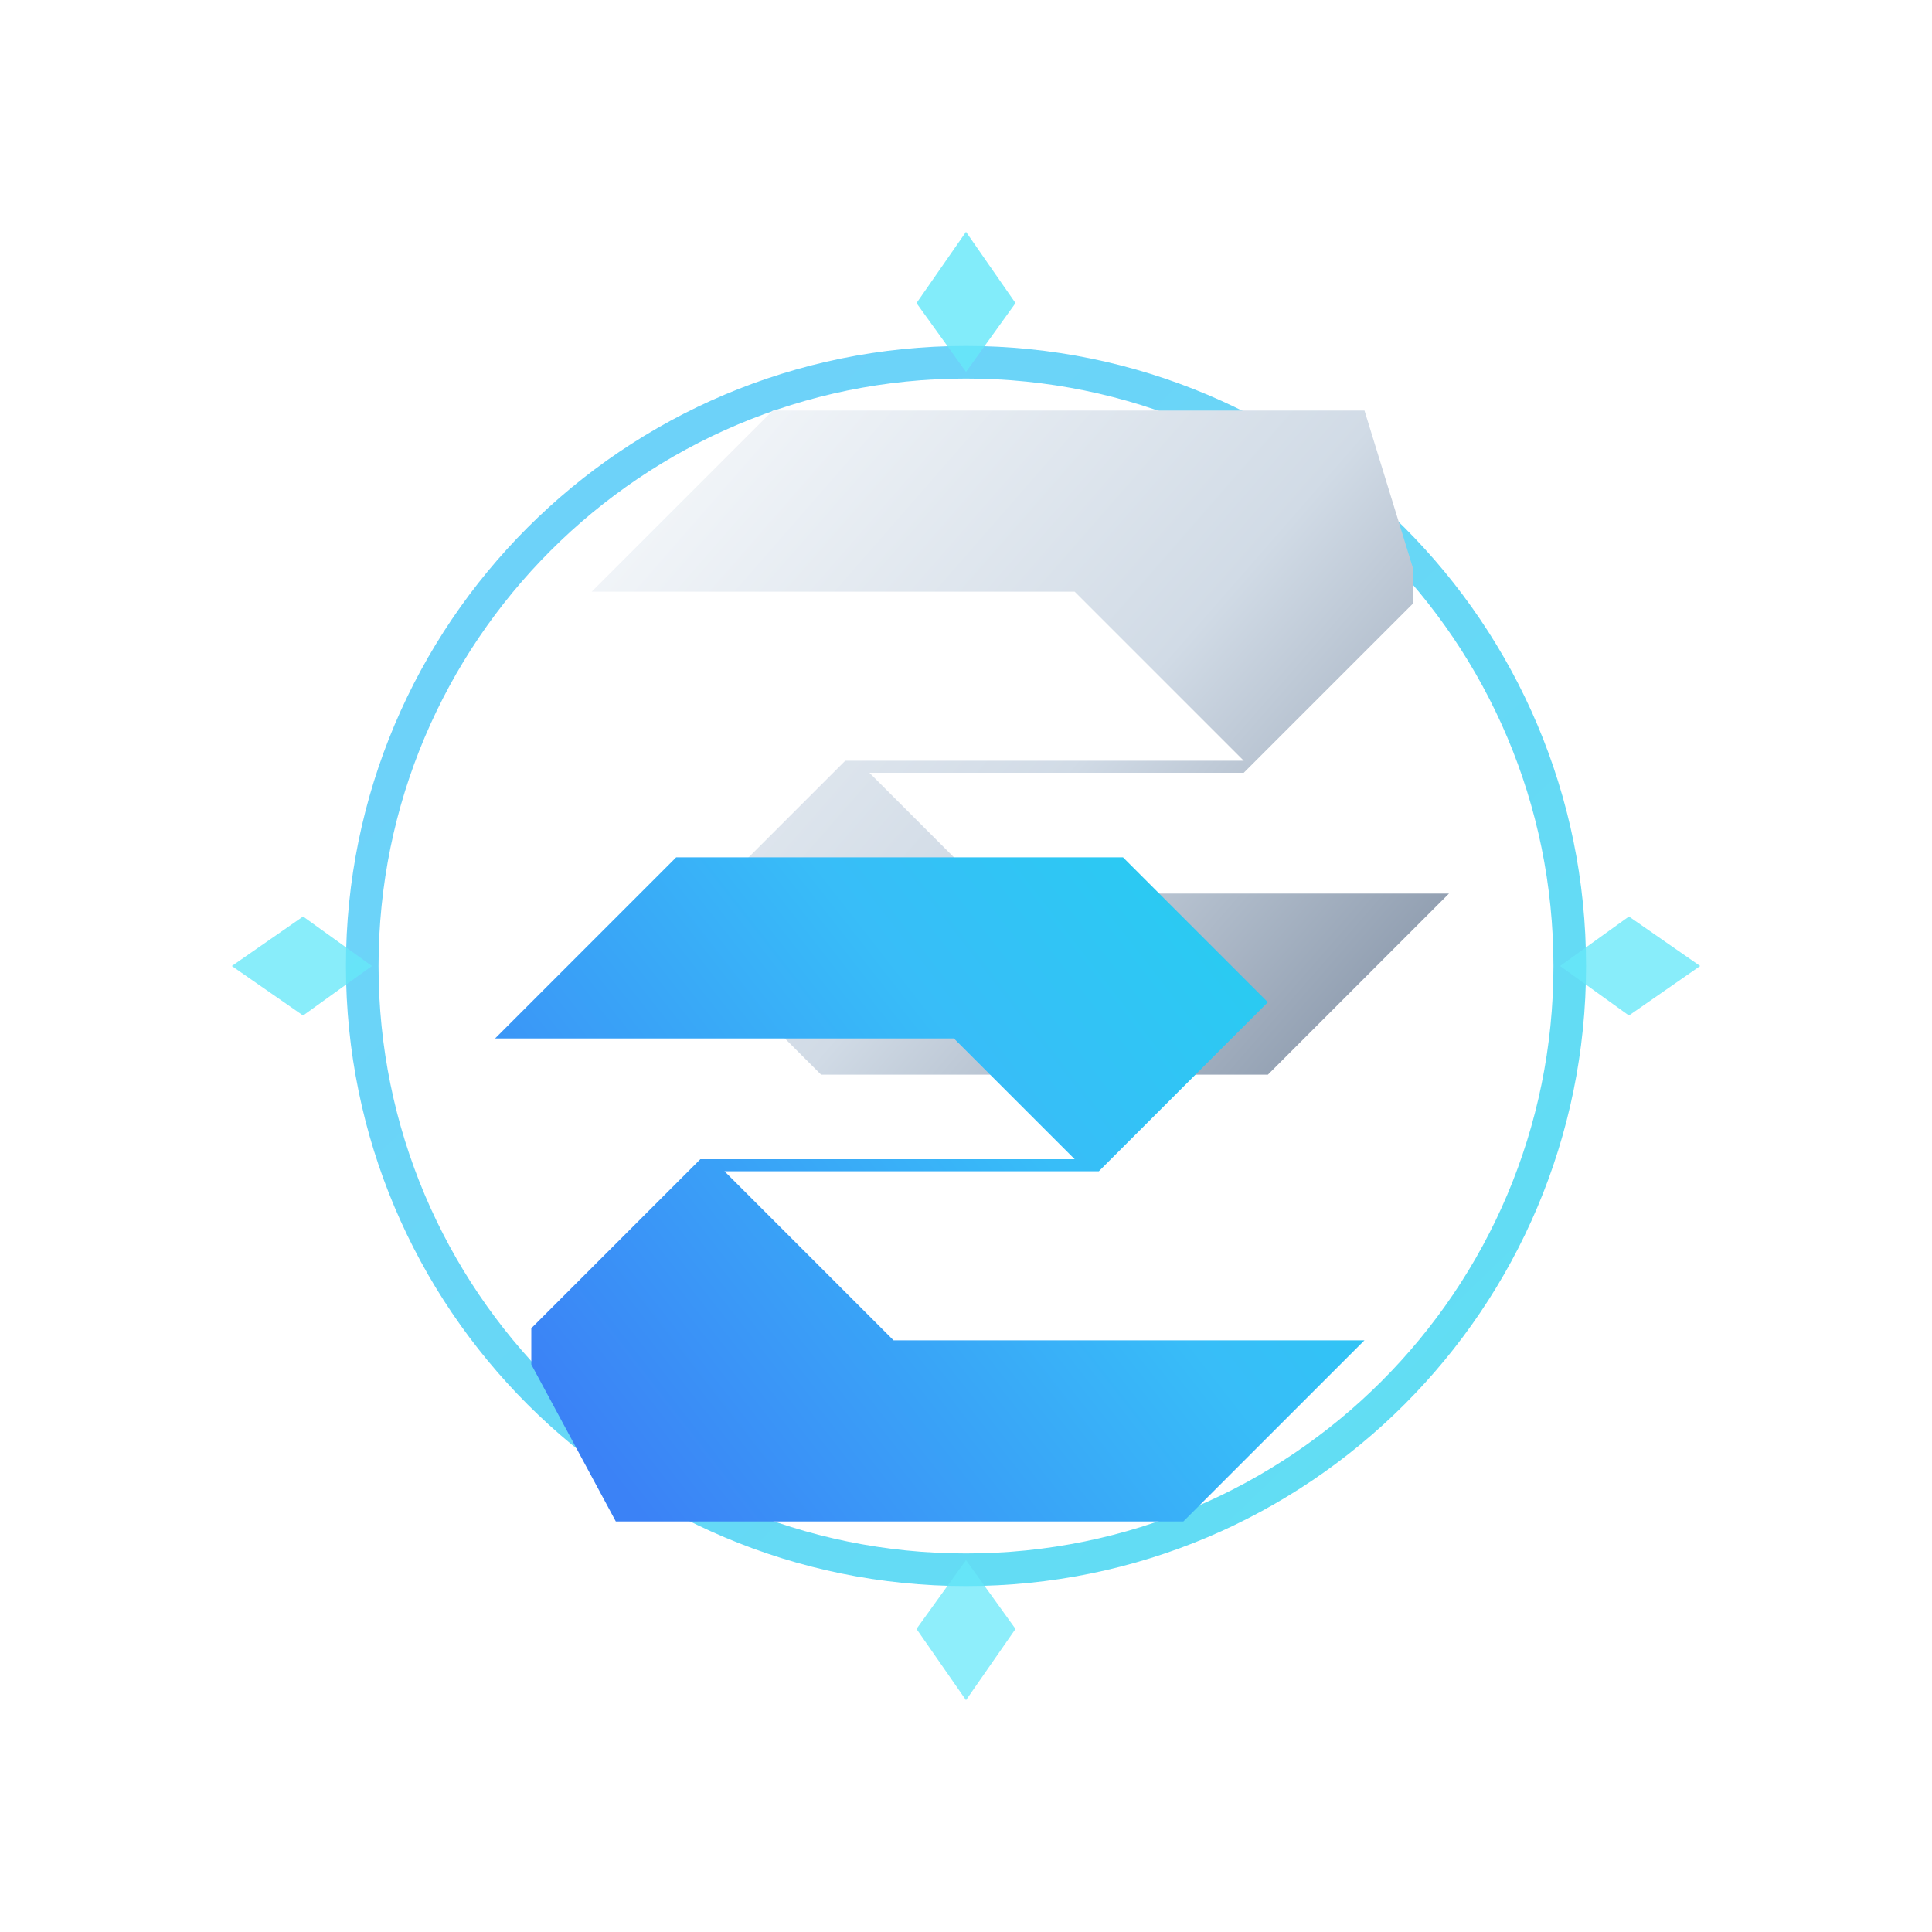
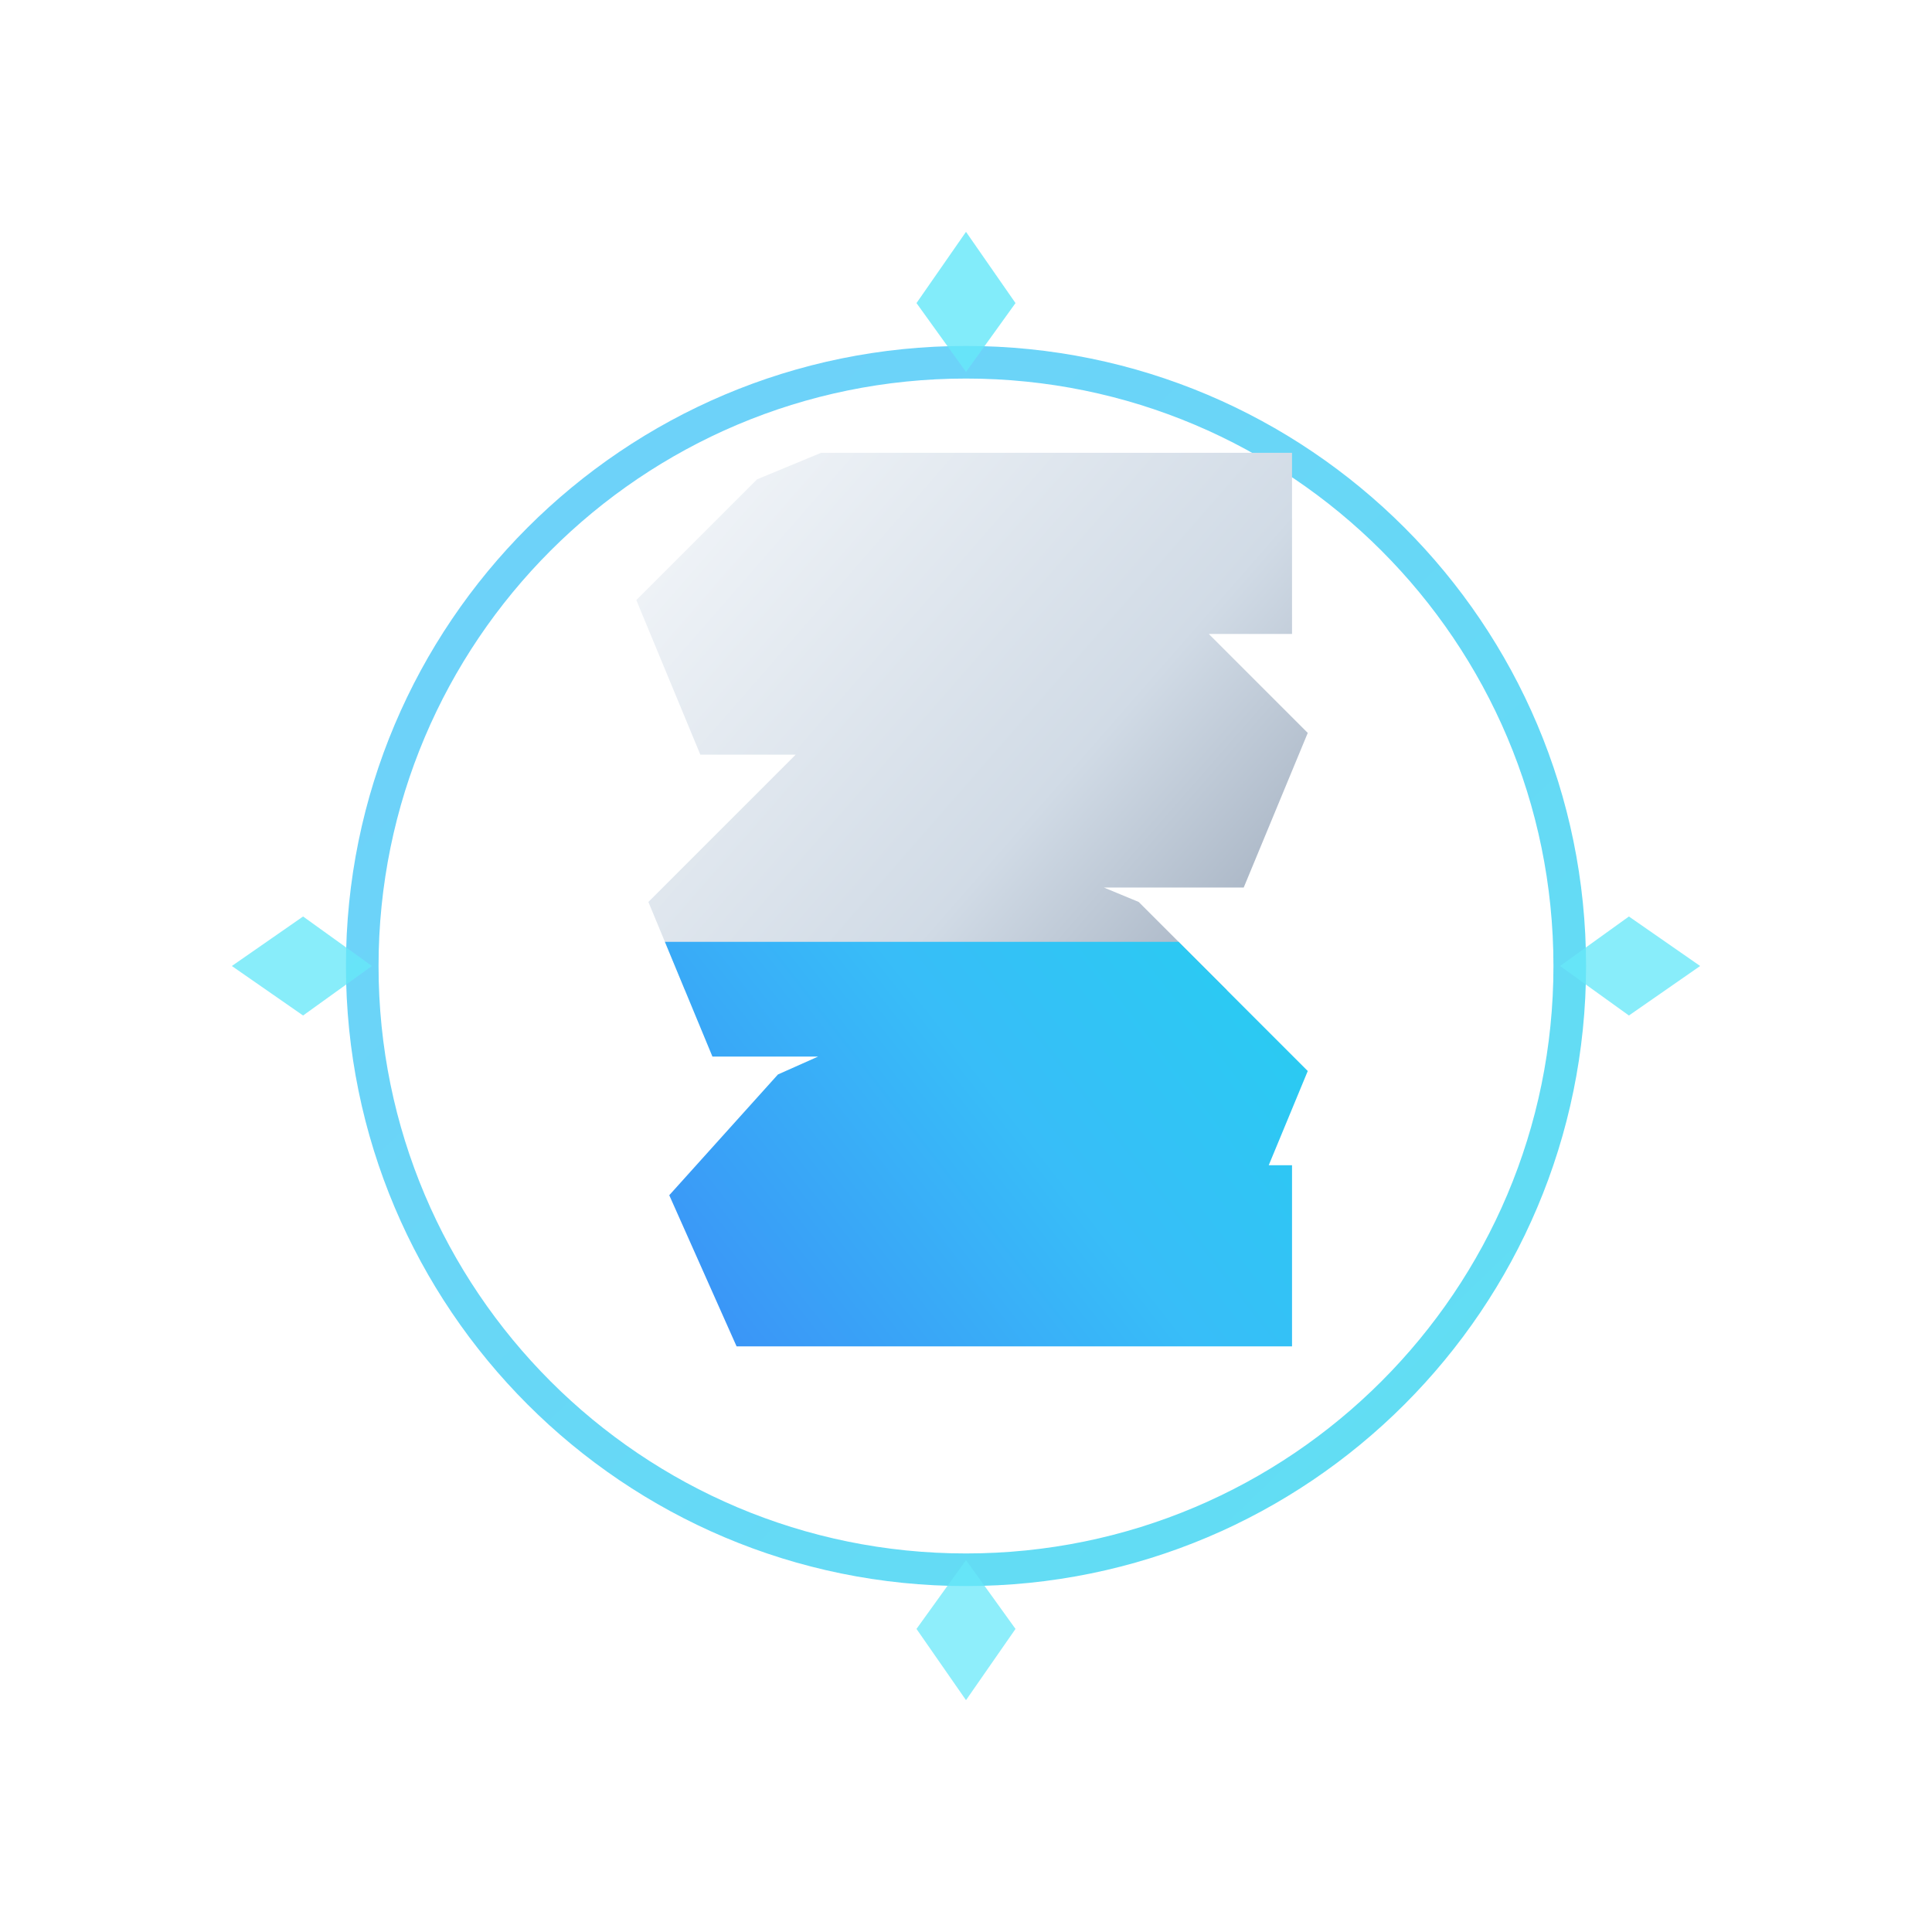
<svg xmlns="http://www.w3.org/2000/svg" viewBox="0 0 160 160" role="img" aria-labelledby="logo-title">
  <defs>
    <linearGradient id="ring-gradient" x1="31" y1="29" x2="129" y2="131" gradientUnits="userSpaceOnUse">
      <stop offset="0" stop-color="#38BDF8" />
      <stop offset="1" stop-color="#22D3EE" />
    </linearGradient>
    <linearGradient id="upper-ribbon-gradient" x1="50" y1="34" x2="113" y2="89" gradientUnits="userSpaceOnUse">
      <stop offset="0" stop-color="#F8FAFC" />
      <stop offset="0.58" stop-color="#D1DBE6" />
      <stop offset="1" stop-color="#8A98AB" />
    </linearGradient>
    <linearGradient id="lower-ribbon-gradient" x1="52" y1="124" x2="116" y2="74" gradientUnits="userSpaceOnUse">
      <stop offset="0" stop-color="#3B82F6" />
      <stop offset="0.55" stop-color="#38BDF8" />
      <stop offset="1" stop-color="#22D3EE" />
    </linearGradient>
+     <clipPath id="upper-ribbon-clip">
+       <rect x="38" y="34" width="84" height="48" rx="2" />
+     </clipPath>
+     <clipPath id="lower-ribbon-clip">
+       <rect x="38" y="78" width="84" height="48" rx="2" />
+     </clipPath>
  </defs>
  <circle cx="80" cy="80" r="50" fill="none" stroke="url(#ring-gradient)" stroke-width="2.7" opacity="0.72" />
  <path d="M80 19.2l4.1 5.9L80 30.8l-4.1-5.7L80 19.2Z" fill="#67E8F9" opacity="0.82" />
  <path d="M140.8 80l-5.9 4.1-5.7-4.1 5.7-4.1 5.9 4.1Z" fill="#67E8F9" opacity="0.78" />
  <path d="M80 140.8l-4.1-5.9 4.1-5.7 4.1 5.7-4.1 5.9Z" fill="#67E8F9" opacity="0.74" />
  <path d="M19.2 80l5.9-4.1 5.7 4.1-5.7 4.1-5.9-4.1Z" fill="#67E8F9" opacity="0.78" />
-   <path id="upper-ribbon" d="M113 34H64L49 49H89L103 63H70L56 77L68 89H105L120 74H82L72 64H103L117 50V47L113 34Z" fill="url(#upper-ribbon-gradient)" />
-   <path id="lower-ribbon" d="M51 126H98L113 111H74L60 97H91L105 83 93 71H56L41 86H79L89 96H58L44 110V113L51 126Z" fill="url(#lower-ribbon-gradient)" />
+   <path id="upper-ribbon" d="M107 45H68L58 55H92L103 66H73L59 80H89L103 94H70L61 104H107" fill="none" stroke="url(#upper-ribbon-gradient)" stroke-width="15" stroke-linecap="butt" stroke-linejoin="bevel" clip-path="url(#upper-ribbon-clip)" />
+   <path id="lower-ribbon" d="M107 45H68L58 55H92L103 66H73L59 80H89L103 94H70L61 104H107" fill="none" stroke="url(#lower-ribbon-gradient)" stroke-width="15" stroke-linecap="butt" stroke-linejoin="bevel" clip-path="url(#lower-ribbon-clip)" />
</svg>
